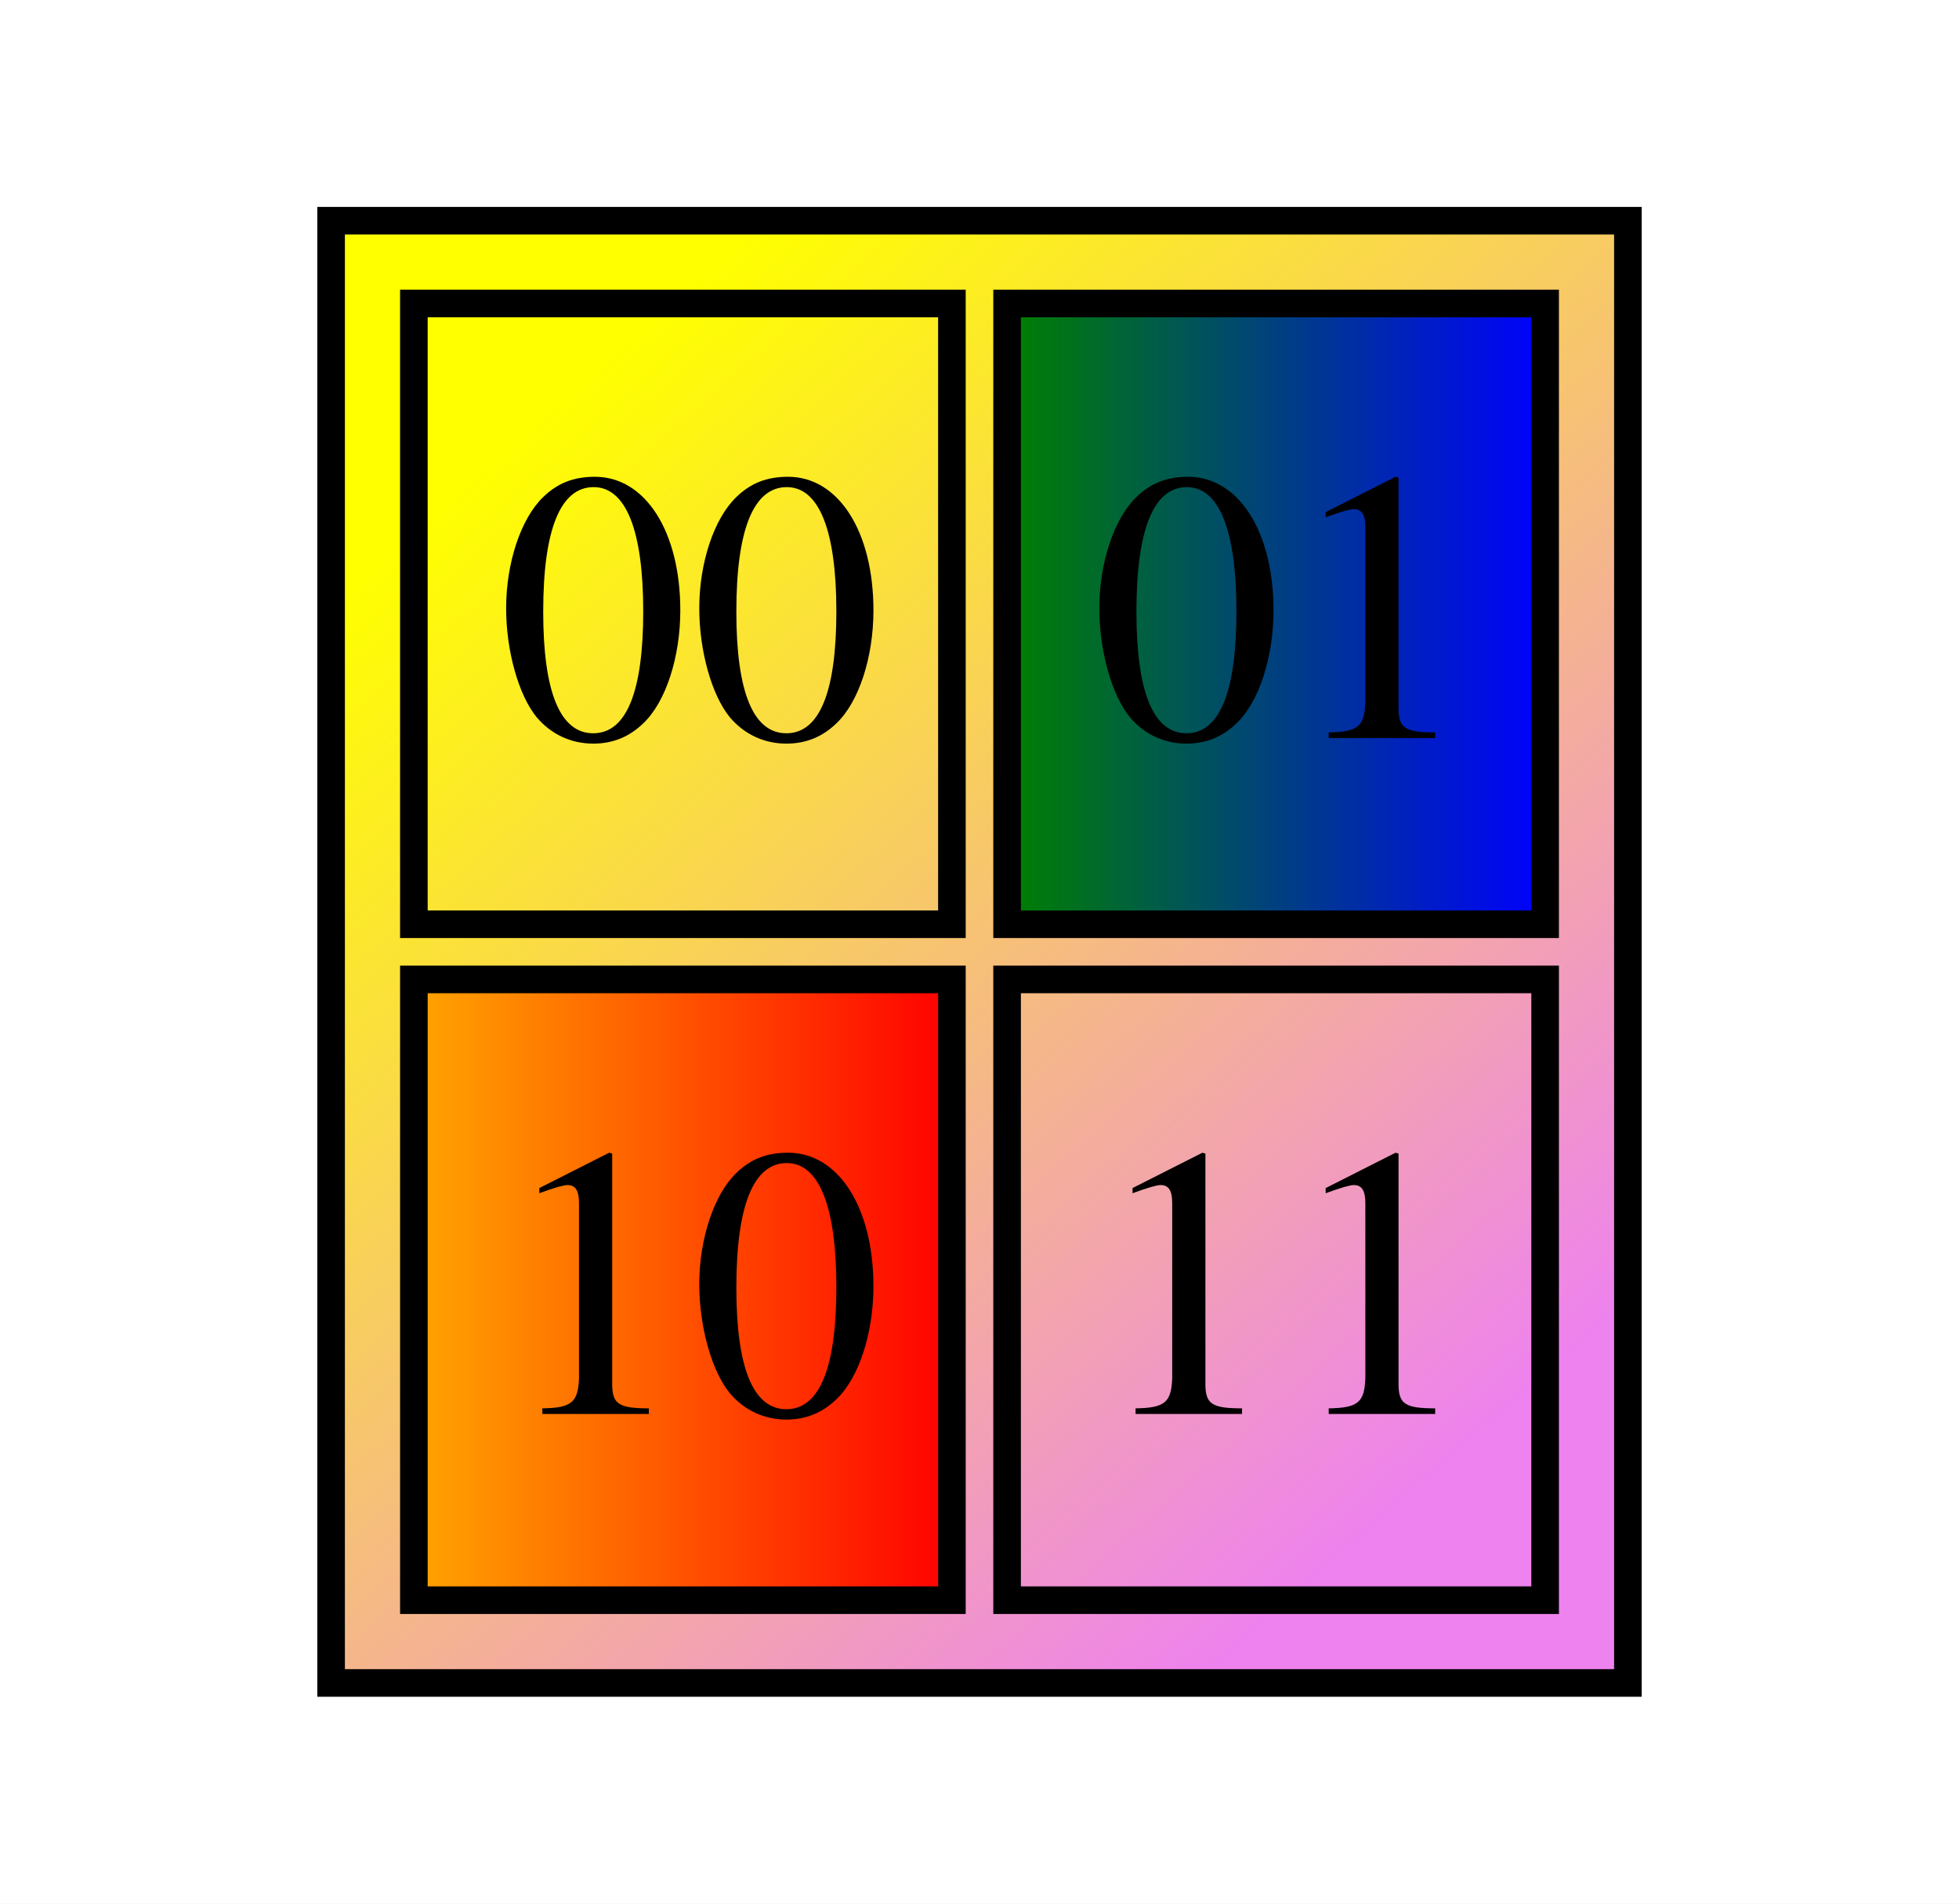
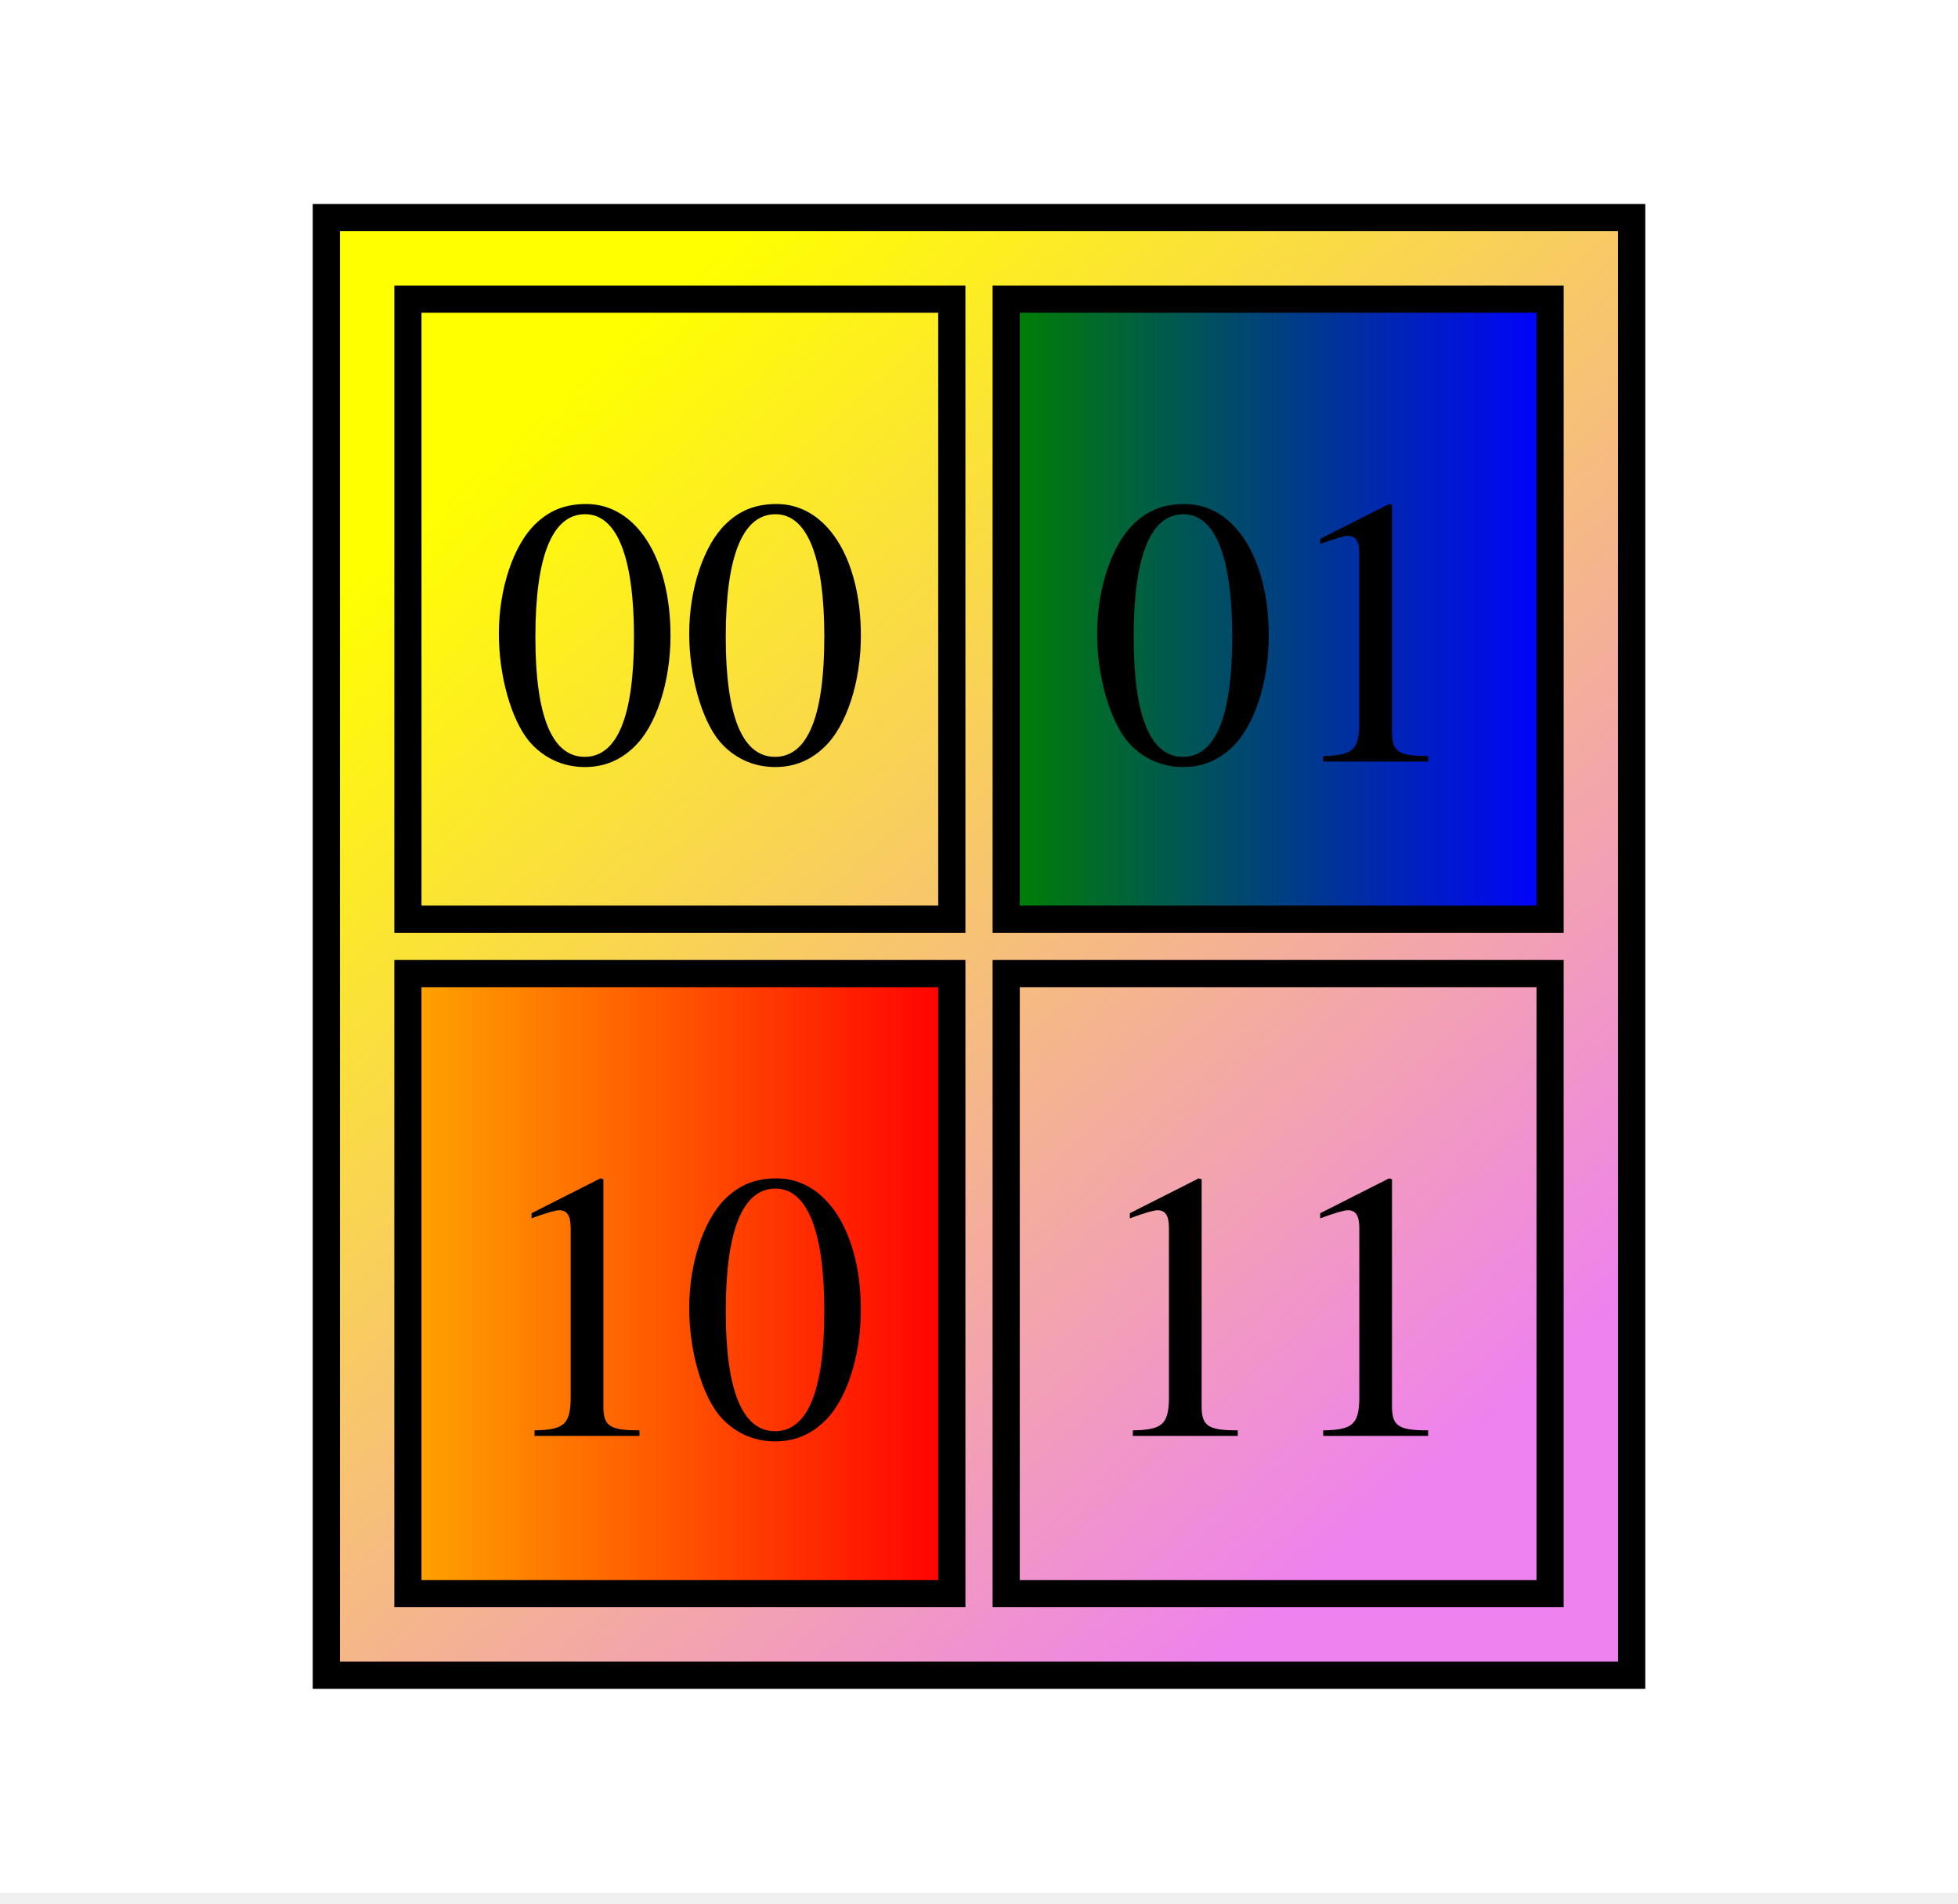
- <svg xmlns="http://www.w3.org/2000/svg" width="71pt" height="69pt" viewBox="0.00 0.00 71.00 69.00">
-   <g id="graph0" class="graph" transform="scale(1 1) rotate(0) translate(4 65)">
-     <polygon fill="white" stroke="none" points="-4,4 -4,-65 67,-65 67,4 -4,4" />
+ <svg xmlns="http://www.w3.org/2000/svg" width="72pt" height="70pt" viewBox="0.00 0.00 72.00 70.00">
+   <g id="graph0" class="graph" transform="scale(1 1) rotate(0) translate(4 65.6)">
+     <polygon fill="white" stroke="none" points="-4,4 -4,-65.6 68,-65.6 68,4 -4,4" />
    <g id="node1" class="node">
      <defs>
-         <linearGradient id="l_0" gradientUnits="userSpaceOnUse" x1="14.88" y1="-49.24" x2="48.12" y2="-11.76">
+         <linearGradient id="l_0" gradientUnits="userSpaceOnUse" x1="15.03" y1="-49.75" x2="48.97" y2="-11.85">
          <stop offset="0" style="stop-color:yellow;stop-opacity:1.;" />
          <stop offset="1" style="stop-color:violet;stop-opacity:1.;" />
        </linearGradient>
      </defs>
-       <polygon fill="url(#l_0)" stroke="none" points="8,-4 8,-57 55,-57 55,-4 8,-4" />
-       <polygon fill="none" stroke="black" points="11,-31.5 11,-54 30.5,-54 30.5,-31.5 11,-31.5" />
-       <text xml:space="preserve" text-anchor="start" x="14" y="-38.25" font-family="Times,serif" font-size="14.00">00</text>
+       <polygon fill="url(#l_0)" stroke="none" points="8,-4 8,-57.6 56,-57.6 56,-4 8,-4" />
+       <polygon fill="none" stroke="black" points="11,-31.8 11,-54.6 31,-54.6 31,-31.8 11,-31.8" />
+       <text xml:space="preserve" text-anchor="start" x="14" y="-37.6" font-family="Times,serif" font-size="14.00">00</text>
      <defs>
-         <linearGradient id="l_1" gradientUnits="userSpaceOnUse" x1="32.5" y1="-42.75" x2="52" y2="-42.75">
+         <linearGradient id="l_1" gradientUnits="userSpaceOnUse" x1="33" y1="-43.2" x2="53" y2="-43.2">
          <stop offset="0" style="stop-color:green;stop-opacity:1.;" />
          <stop offset="1" style="stop-color:blue;stop-opacity:1.;" />
        </linearGradient>
      </defs>
-       <polygon fill="url(#l_1)" stroke="none" points="32.5,-31.5 32.5,-54 52,-54 52,-31.5 32.5,-31.5" />
-       <polygon fill="none" stroke="black" points="32.5,-31.5 32.5,-54 52,-54 52,-31.5 32.5,-31.5" />
-       <text xml:space="preserve" text-anchor="start" x="35.5" y="-38.25" font-family="Times,serif" font-size="14.00">01</text>
+       <polygon fill="url(#l_1)" stroke="none" points="33,-31.8 33,-54.6 53,-54.6 53,-31.8 33,-31.8" />
+       <polygon fill="none" stroke="black" points="33,-31.8 33,-54.6 53,-54.6 53,-31.8 33,-31.8" />
+       <text xml:space="preserve" text-anchor="start" x="36" y="-37.6" font-family="Times,serif" font-size="14.00">01</text>
      <defs>
-         <linearGradient id="l_2" gradientUnits="userSpaceOnUse" x1="11" y1="-18.25" x2="30.5" y2="-18.25">
+         <linearGradient id="l_2" gradientUnits="userSpaceOnUse" x1="11" y1="-18.4" x2="31" y2="-18.4">
          <stop offset="0" style="stop-color:orange;stop-opacity:1.;" />
          <stop offset="1" style="stop-color:red;stop-opacity:1.;" />
        </linearGradient>
      </defs>
-       <polygon fill="url(#l_2)" stroke="none" points="11,-7 11,-29.5 30.5,-29.5 30.5,-7 11,-7" />
-       <polygon fill="none" stroke="black" points="11,-7 11,-29.5 30.5,-29.5 30.5,-7 11,-7" />
-       <text xml:space="preserve" text-anchor="start" x="14" y="-13.75" font-family="Times,serif" font-size="14.00">10</text>
-       <polygon fill="none" stroke="black" points="32.5,-7 32.5,-29.5 52,-29.5 52,-7 32.5,-7" />
-       <text xml:space="preserve" text-anchor="start" x="35.5" y="-13.75" font-family="Times,serif" font-size="14.00">11</text>
-       <polygon fill="none" stroke="black" points="8,-4 8,-57 55,-57 55,-4 8,-4" />
+       <polygon fill="url(#l_2)" stroke="none" points="11,-7 11,-29.8 31,-29.8 31,-7 11,-7" />
+       <polygon fill="none" stroke="black" points="11,-7 11,-29.8 31,-29.8 31,-7 11,-7" />
+       <text xml:space="preserve" text-anchor="start" x="14" y="-12.8" font-family="Times,serif" font-size="14.00">10</text>
+       <polygon fill="none" stroke="black" points="33,-7 33,-29.8 53,-29.8 53,-7 33,-7" />
+       <text xml:space="preserve" text-anchor="start" x="36" y="-12.8" font-family="Times,serif" font-size="14.00">11</text>
+       <polygon fill="none" stroke="black" points="8,-4 8,-57.6 56,-57.6 56,-4 8,-4" />
    </g>
  </g>
</svg>
